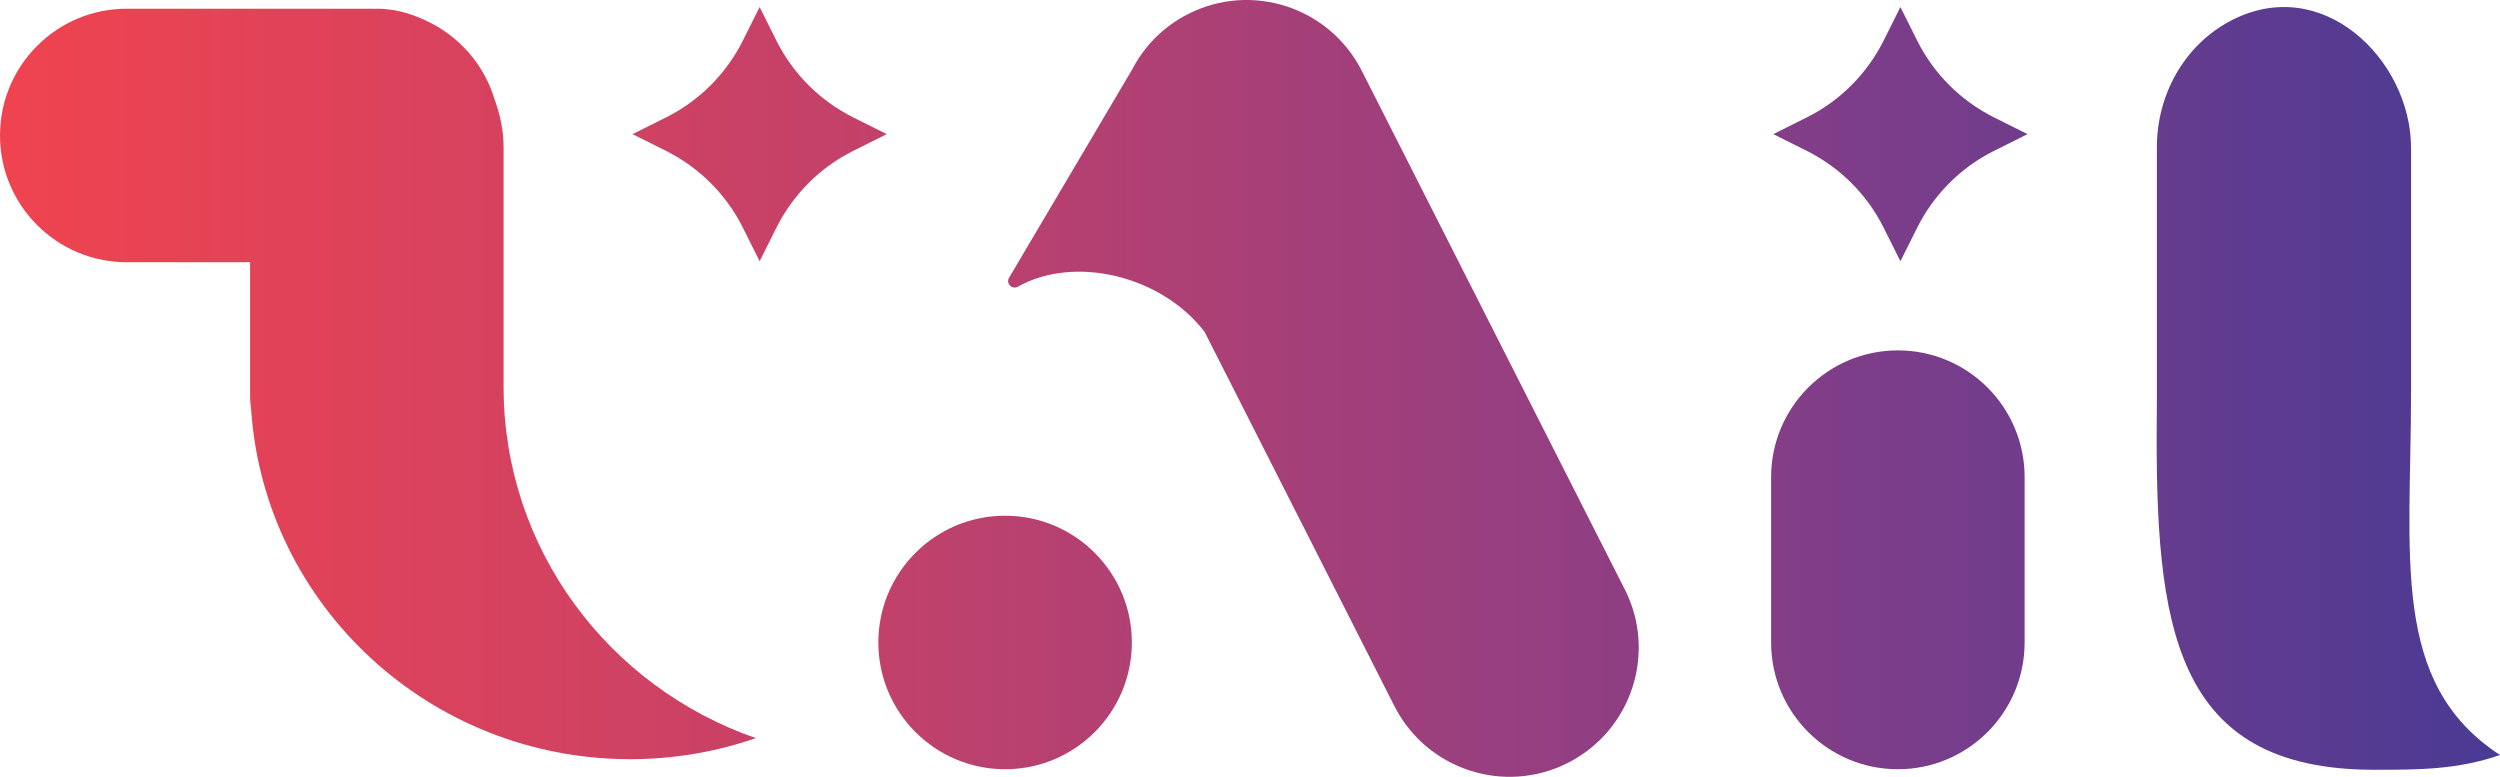
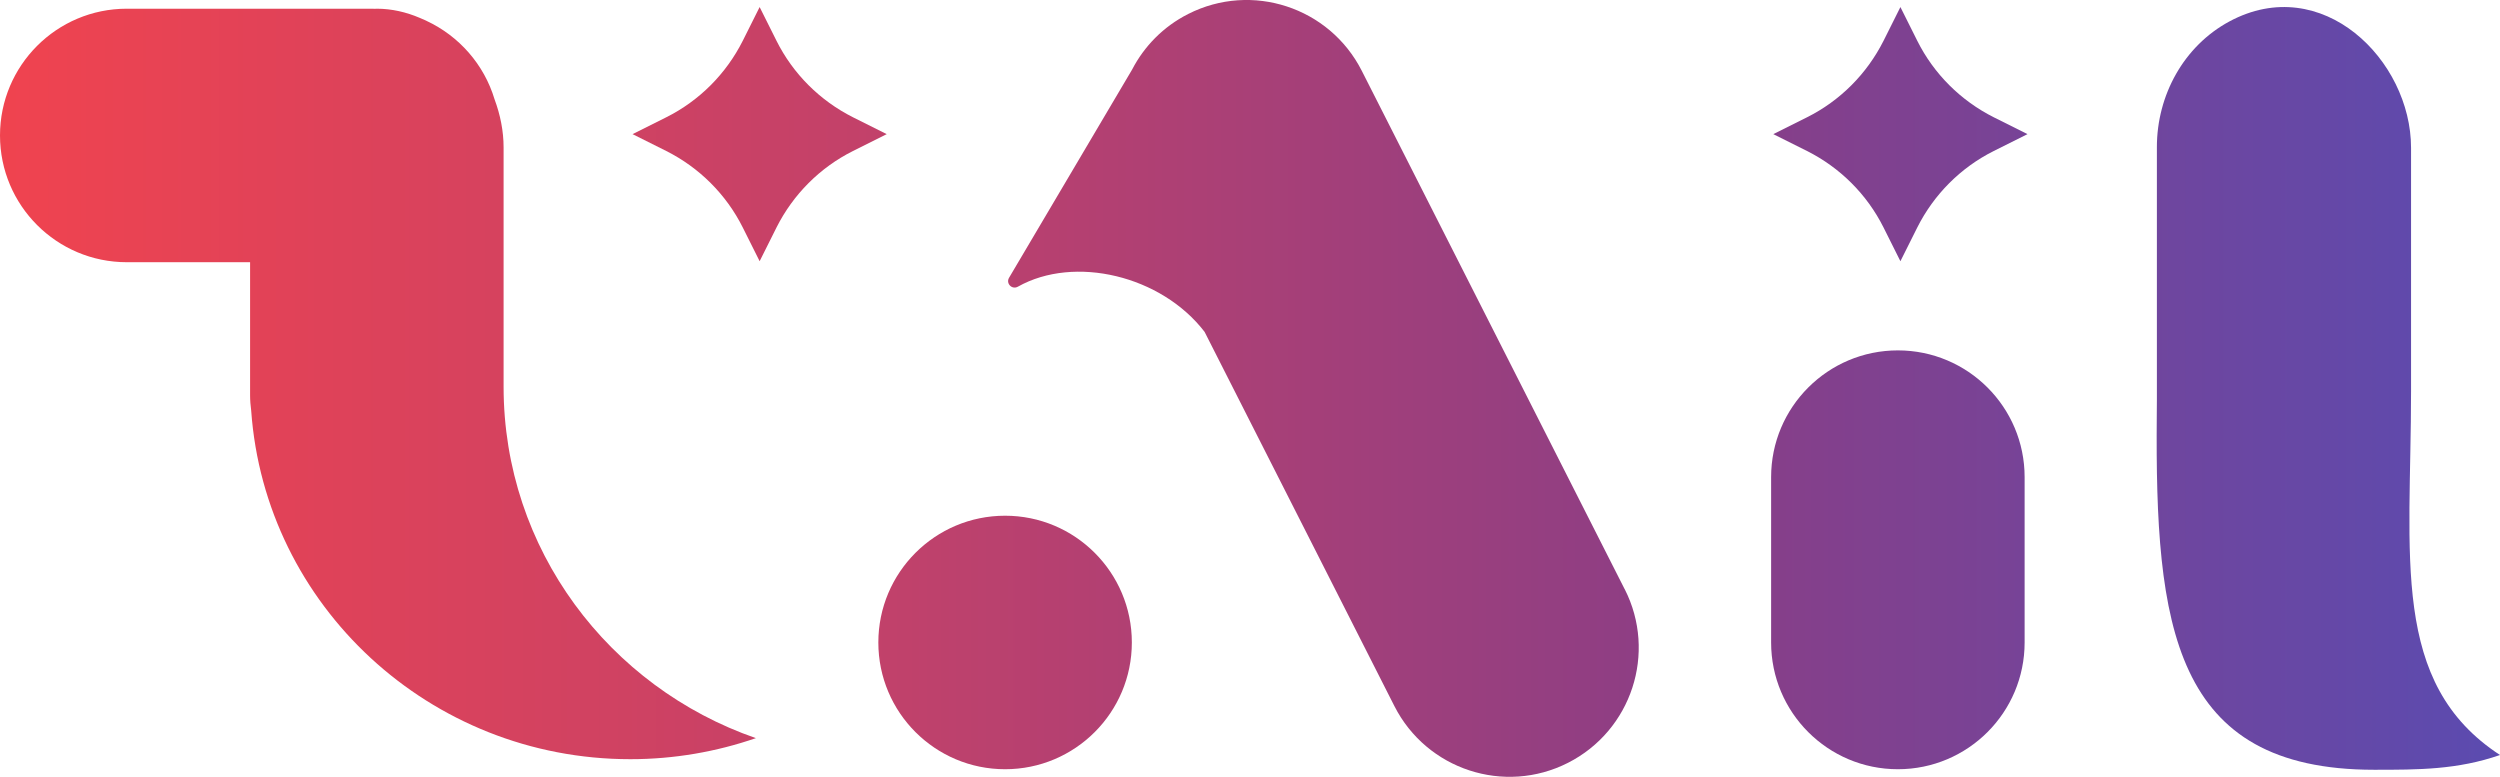
<svg xmlns="http://www.w3.org/2000/svg" viewBox="0 0 226.82 70.47">
  <defs>
    <linearGradient id="tale-brand" gradientUnits="userSpaceOnUse" x1="0" y1="0" x2="226.82" y2="0">
      <stop offset="0" stop-color="#F0434F" />
      <stop offset=".35" stop-color="#C2416A" />
      <stop offset=".68" stop-color="#8A3E86" />
-       <stop offset="1" stop-color="#4A3A94" />
+       <stop offset="1" stop-color="#5B4BB0" />
    </linearGradient>
  </defs>
  <g fill="url(#tale-brand)">
    <circle cx="91.19" cy="58.29" r="11.5" />
    <path d="M45.69,35.1V13.37c0-1.48-.3-2.96-.82-4.36-.95-3.16-3.22-5.74-6.18-7.12-.03-.01-.05-.02-.08-.04-.17-.08-.35-.16-.53-.23-1.22-.52-2.53-.83-3.9-.83-.06,0-.12,0-.18,.01-.08,0-.15-.01-.23-.01H11.5C5.15,.79,0,5.94,0,12.29H0c0,6.35,5.15,11.5,11.5,11.5h11.19v12.07c0,.48,.04,.94,.1,1.4,1.26,17.67,16.18,31.62,34.4,31.62,3.99,0,7.82-.68,11.39-1.91-13.33-4.62-22.89-17.14-22.89-31.88Z" />
    <rect x="160.69" y="31.79" width="23" height="38" rx="11.5" ry="11.5" />
    <path d="M147.4,53.45L123.55,6.42c-2.93-5.77-9.98-8.08-15.75-5.15-2.27,1.15-3.99,2.94-5.08,5.03-.01,.02-.03,.04-.04,.07l-11.13,18.83c-.31,.52,.27,1.11,.8,.81,5.14-2.89,13.02-1.01,16.94,4.1l17.22,33.95c2.93,5.77,9.98,8.08,15.75,5.15s8.08-9.98,5.15-15.75Z" />
    <path d="M183.95,12.17l-3.06,1.53c-3,1.5-5.43,3.94-6.94,6.94l-1.53,3.06-1.53-3.06c-1.5-3-3.94-5.43-6.94-6.94l-3.06-1.53,3.06-1.53c3-1.5,5.43-3.94,6.94-6.94l1.53-3.06,1.53,3.06c1.5,3,3.94,5.43,6.94,6.94l3.06,1.53Z" />
    <path d="M218.75,35.51c0,14.97-1.93,26.47,8.07,32.99-3.85,1.34-7.42,1.34-11.42,1.34-18.28,0-19.88-13.08-19.72-32.12,0-.54,.01-.95,.01-1.43V13.34c0-4.7,2.44-9.16,6.57-11.39,8.41-4.53,16.49,3.5,16.49,11.46" />
    <path d="M80.45,12.17l-3.06,1.53c-3,1.5-5.43,3.94-6.94,6.94l-1.53,3.06-1.53-3.06c-1.5-3-3.94-5.43-6.94-6.94l-3.06-1.53,3.06-1.53c3-1.5,5.43-3.94,6.94-6.94l1.53-3.06,1.53,3.06c1.5,3,3.94,5.43,6.94,6.94l3.06,1.53Z" />
  </g>
</svg>
